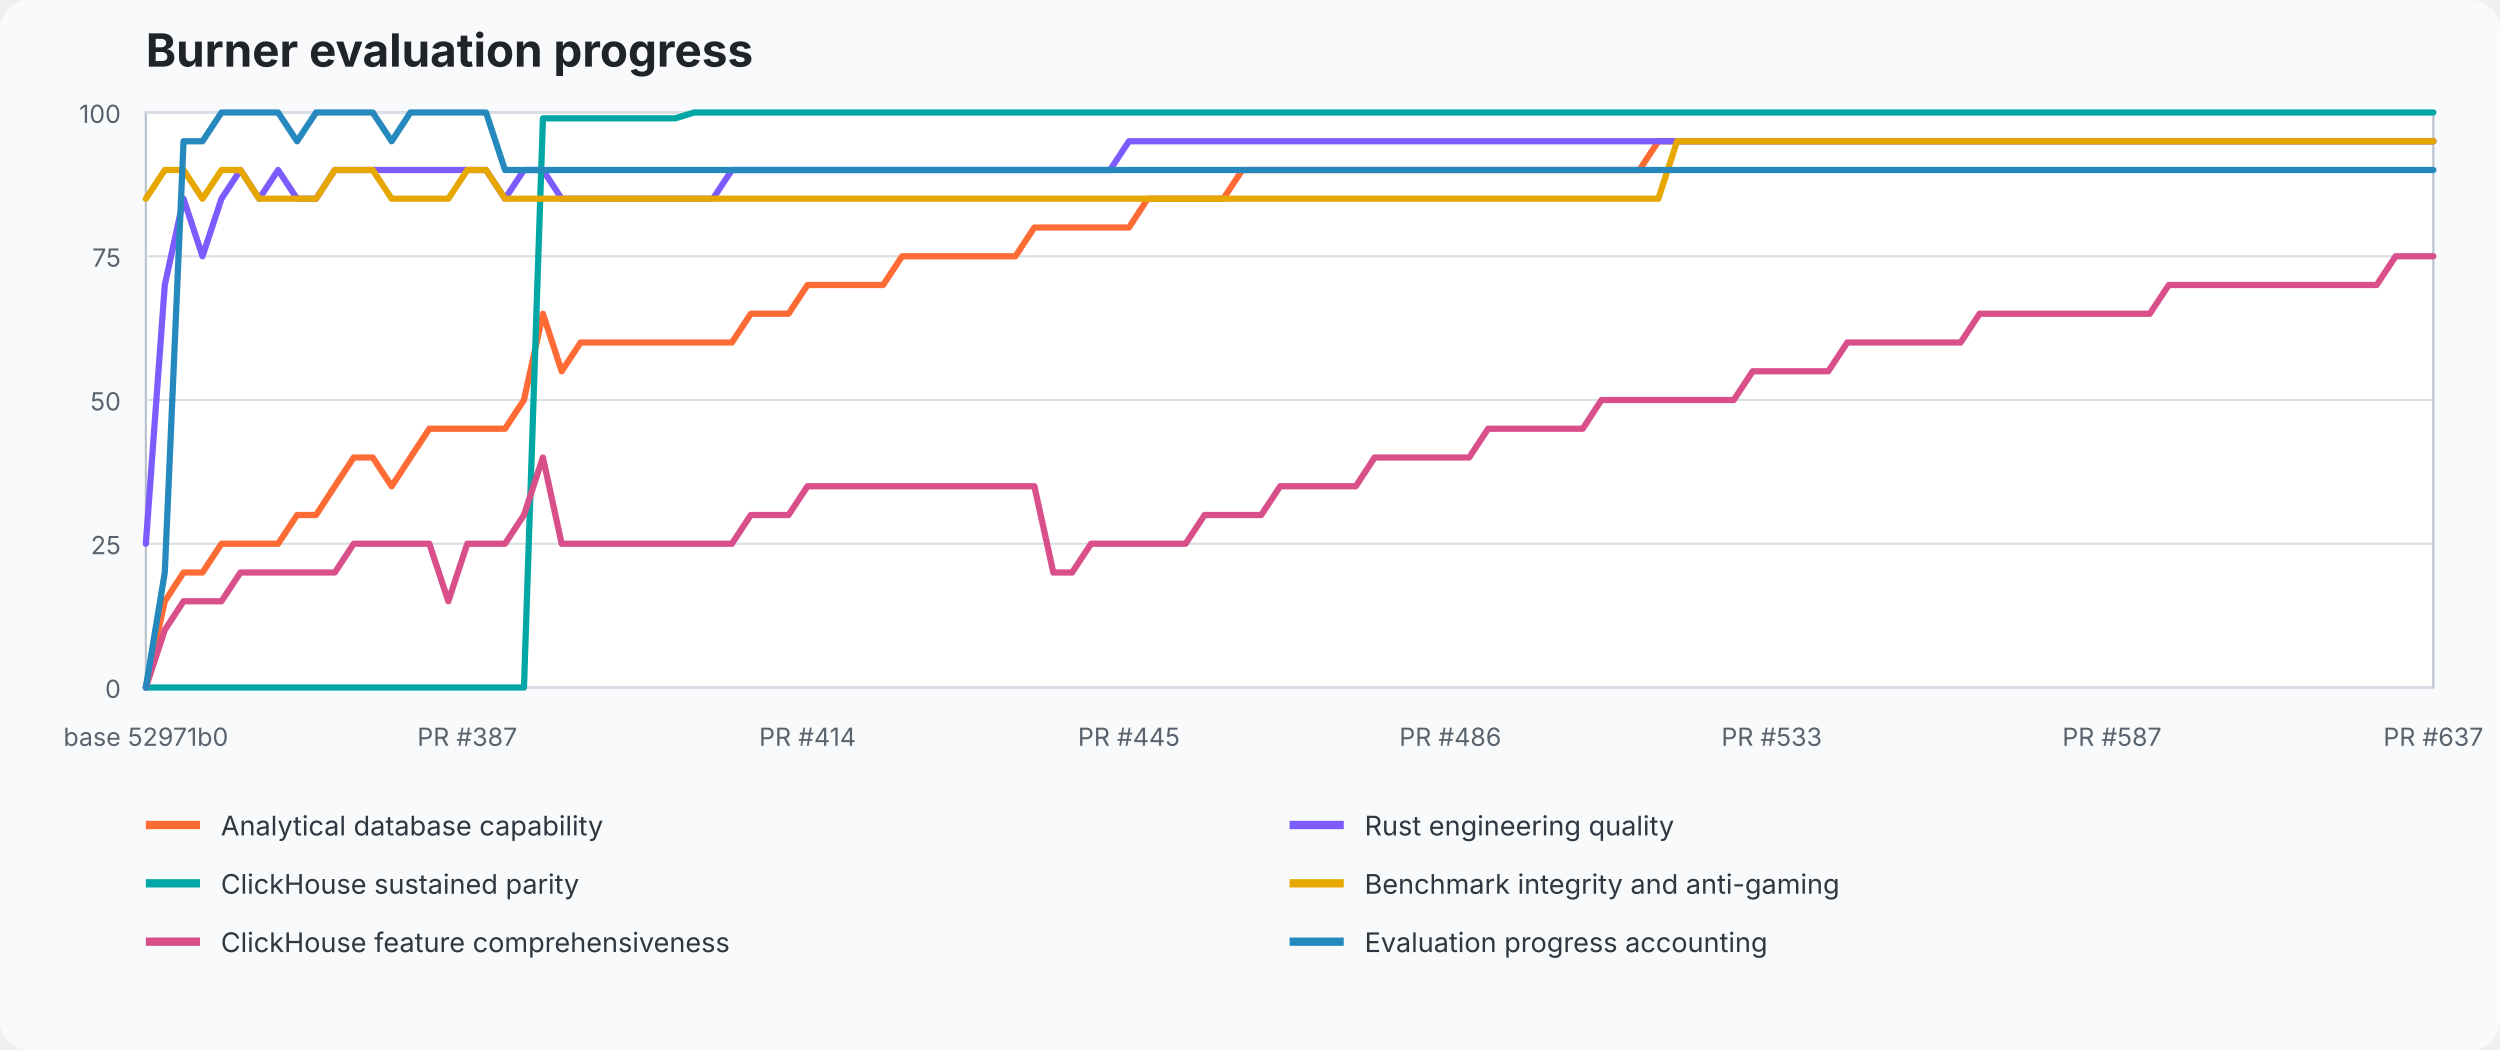
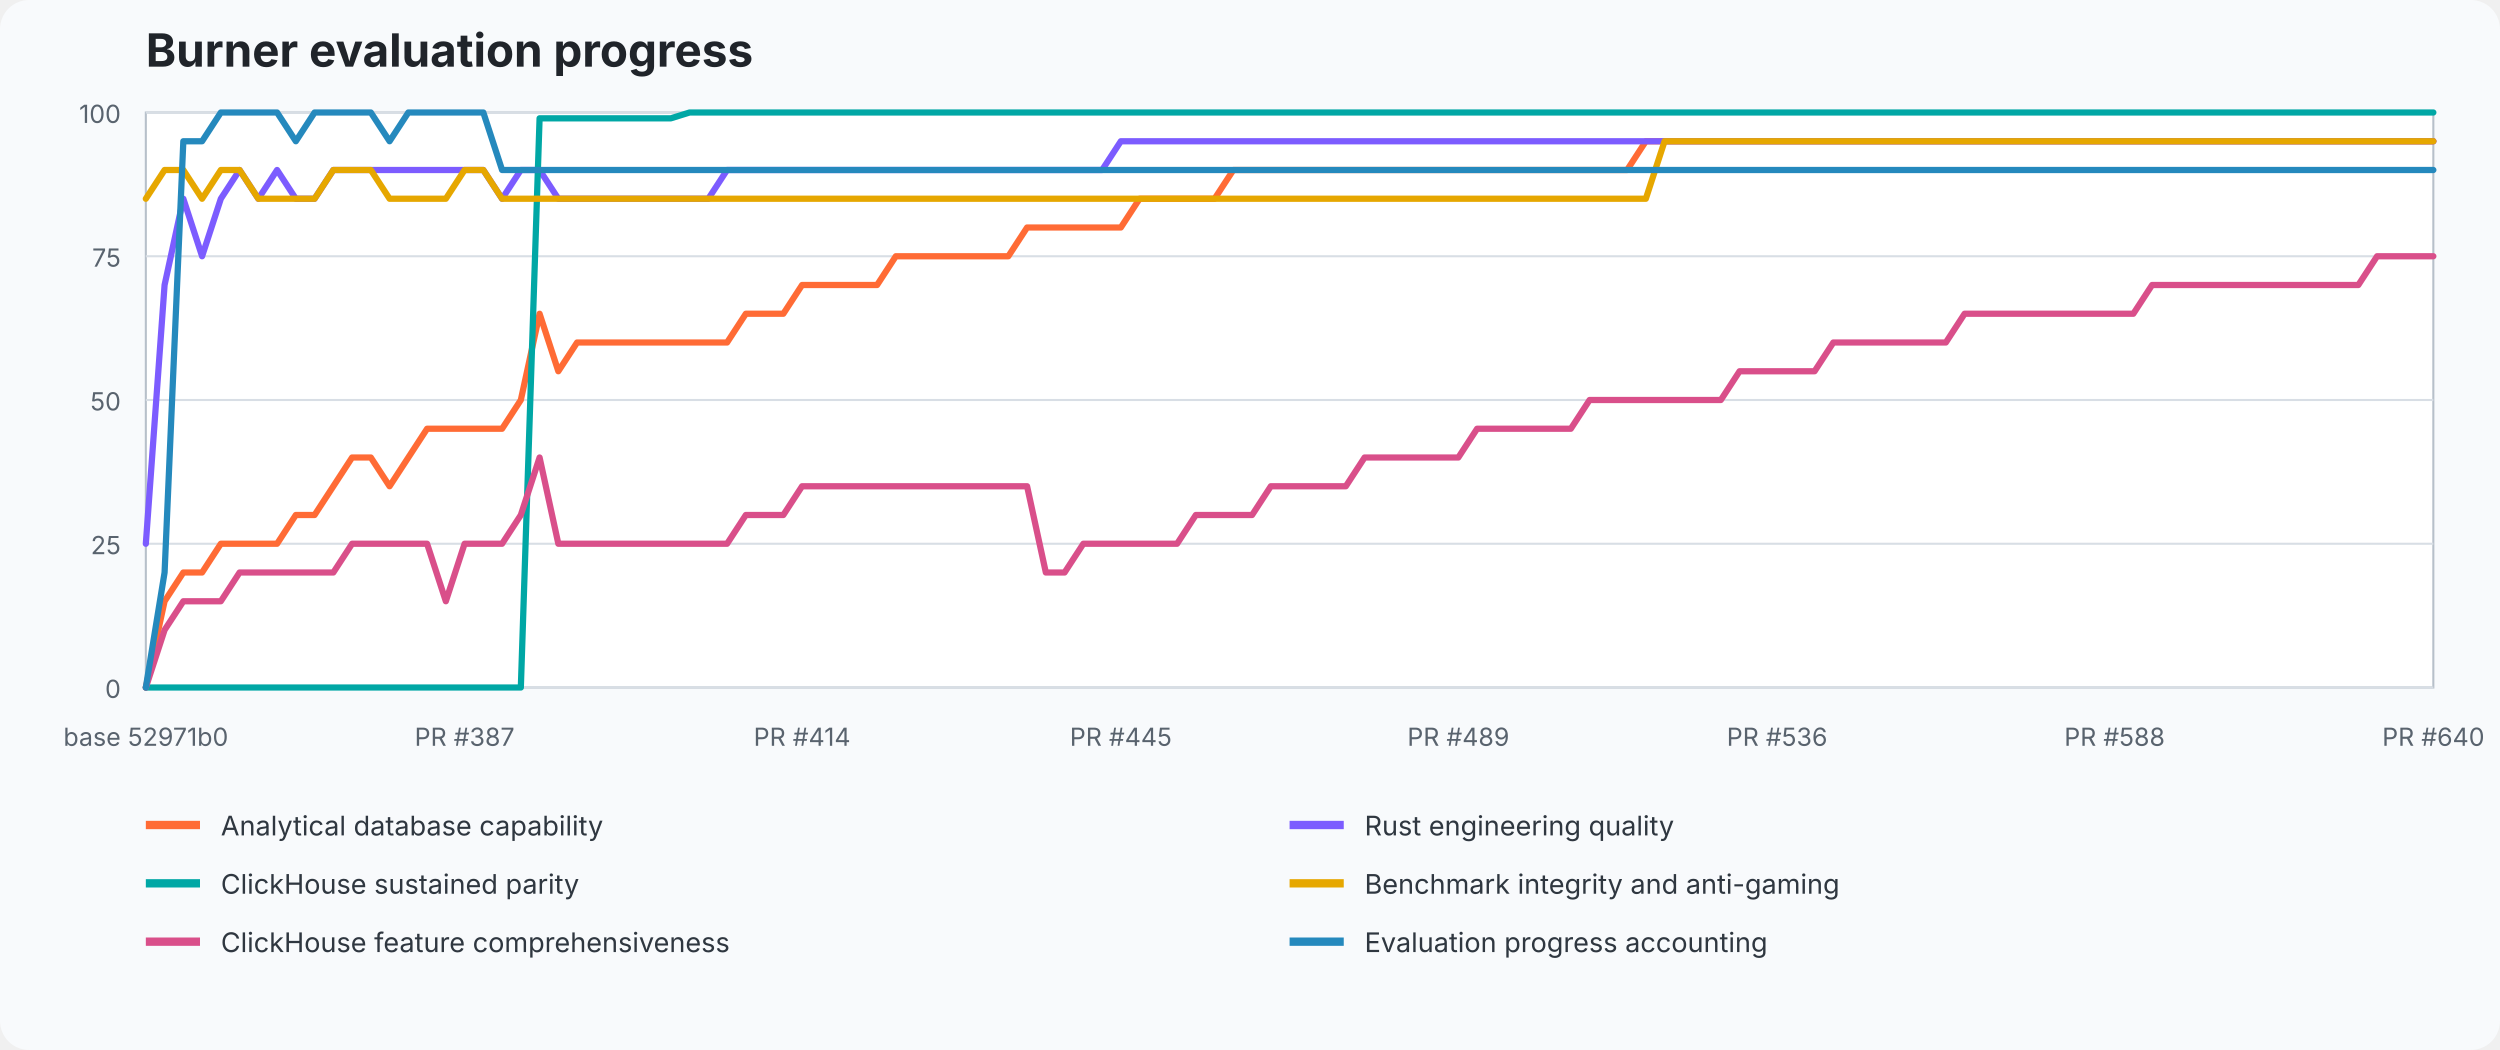
<svg xmlns="http://www.w3.org/2000/svg" width="1200" height="504" viewBox="0 0 1200 504" role="img" aria-labelledby="title desc">
  <style>text{font-family:ui-sans-serif,system-ui,-apple-system,BlinkMacSystemFont,"Segoe UI",sans-serif}.title{font-size:22px;font-weight:700;fill:#20242a}.axis{font-size:12px;fill:#59636e}.legend{font-size:13px;fill:#2f3740}.grid{stroke:#d8dee5;stroke-width:1}.plot{fill:#fff;stroke:#b7c0ca}</style>
  <rect width="100%" height="100%" fill="#f8fafc" rx="14" />
  <text x="70" y="32" class="title">Burner evaluation progress</text>
  <rect x="70" y="54" width="1098" height="276" class="plot" />
  <line x1="70" y1="330" x2="1168" y2="330" class="grid" />
  <text x="58" y="335" text-anchor="end" class="axis">0</text>
  <line x1="70" y1="261" x2="1168" y2="261" class="grid" />
  <text x="58" y="266" text-anchor="end" class="axis">25</text>
  <line x1="70" y1="192" x2="1168" y2="192" class="grid" />
  <text x="58" y="197" text-anchor="end" class="axis">50</text>
  <line x1="70" y1="123" x2="1168" y2="123" class="grid" />
  <text x="58" y="128" text-anchor="end" class="axis">75</text>
  <line x1="70" y1="54" x2="1168" y2="54" class="grid" />
  <text x="58" y="59" text-anchor="end" class="axis">100</text>
-   <polyline points="70.0,330.0 79.1,288.6 88.1,274.8 97.2,274.8 106.3,261.0 115.4,261.0 124.4,261.0 133.5,261.0 142.6,247.2 151.7,247.2 160.7,233.4 169.8,219.6 178.9,219.6 188.0,233.4 197.0,219.6 206.1,205.8 215.2,205.8 224.3,205.8 233.3,205.8 242.4,205.8 251.5,192.0 260.6,150.6 269.6,178.2 278.7,164.4 287.8,164.4 296.9,164.4 305.9,164.4 315.0,164.4 324.1,164.4 333.2,164.4 342.2,164.4 351.3,164.4 360.4,150.6 369.5,150.6 378.5,150.6 387.6,136.8 396.7,136.8 405.8,136.8 414.8,136.8 423.9,136.8 433.0,123.0 442.0,123.0 451.1,123.0 460.2,123.0 469.3,123.0 478.3,123.0 487.4,123.0 496.5,109.2 505.6,109.2 514.6,109.2 523.7,109.2 532.8,109.2 541.9,109.2 550.9,95.4 560.0,95.4 569.1,95.4 578.2,95.4 587.2,95.4 596.3,81.6 605.4,81.6 614.5,81.6 623.5,81.6 632.6,81.6 641.7,81.6 650.8,81.6 659.8,81.6 668.9,81.6 678.0,81.6 687.1,81.6 696.1,81.6 705.2,81.6 714.3,81.6 723.4,81.6 732.4,81.6 741.5,81.6 750.6,81.6 759.7,81.6 768.7,81.6 777.8,81.6 786.9,81.6 796.0,67.8 805.0,67.8 814.1,67.8 823.2,67.8 832.2,67.8 841.3,67.8 850.4,67.8 859.5,67.8 868.5,67.8 877.6,67.8 886.7,67.8 895.8,67.8 904.8,67.8 913.9,67.8 923.0,67.8 932.1,67.8 941.1,67.8 950.2,67.8 959.3,67.8 968.4,67.8 977.4,67.8 986.5,67.8 995.6,67.8 1004.7,67.8 1013.7,67.8 1022.8,67.8 1031.9,67.8 1041.0,67.8 1050.0,67.8 1059.1,67.8 1068.2,67.8 1077.3,67.8 1086.3,67.8 1095.4,67.8 1104.5,67.8 1113.6,67.8 1122.6,67.8 1131.7,67.8 1140.8,67.8 1149.9,67.8 1158.9,67.8 1168.0,67.8" fill="none" stroke="#ff6b35" stroke-width="3" stroke-linejoin="round" stroke-linecap="round" />
-   <polyline points="70.0,261.0 79.1,136.8 88.1,95.4 97.2,123.0 106.3,95.4 115.4,81.6 124.4,95.4 133.5,81.6 142.6,95.4 151.7,95.4 160.7,81.6 169.8,81.6 178.9,81.6 188.0,81.6 197.0,81.6 206.1,81.6 215.2,81.6 224.3,81.6 233.3,81.6 242.4,95.4 251.5,81.6 260.6,81.6 269.6,95.4 278.7,95.4 287.8,95.4 296.9,95.4 305.9,95.4 315.0,95.4 324.1,95.4 333.2,95.4 342.2,95.4 351.3,81.6 360.4,81.6 369.5,81.6 378.5,81.6 387.6,81.6 396.7,81.6 405.8,81.6 414.8,81.6 423.9,81.6 433.0,81.6 442.0,81.6 451.1,81.6 460.2,81.6 469.3,81.6 478.3,81.6 487.4,81.6 496.5,81.6 505.6,81.6 514.6,81.6 523.7,81.6 532.8,81.6 541.9,67.8 550.9,67.8 560.0,67.8 569.1,67.8 578.2,67.8 587.2,67.8 596.3,67.8 605.4,67.8 614.5,67.8 623.5,67.8 632.6,67.8 641.7,67.8 650.8,67.8 659.8,67.8 668.9,67.8 678.0,67.8 687.1,67.8 696.1,67.8 705.2,67.8 714.3,67.8 723.4,67.8 732.4,67.8 741.5,67.8 750.6,67.8 759.7,67.8 768.7,67.8 777.8,67.8 786.9,67.8 796.0,67.8 805.0,67.8 814.1,67.8 823.2,67.8 832.2,67.8 841.3,67.8 850.4,67.8 859.5,67.8 868.5,67.8 877.6,67.8 886.7,67.8 895.8,67.8 904.8,67.8 913.9,67.8 923.0,67.8 932.1,67.8 941.1,67.8 950.2,67.8 959.3,67.8 968.4,67.8 977.4,67.8 986.5,67.8 995.6,67.8 1004.7,67.8 1013.7,67.8 1022.8,67.8 1031.9,67.8 1041.0,67.8 1050.0,67.8 1059.1,67.8 1068.2,67.8 1077.3,67.8 1086.3,67.8 1095.4,67.8 1104.5,67.8 1113.6,67.8 1122.6,67.8 1131.7,67.8 1140.8,67.8 1149.9,67.8 1158.9,67.8 1168.0,67.8" fill="none" stroke="#7c5cff" stroke-width="3" stroke-linejoin="round" stroke-linecap="round" />
-   <polyline points="70.0,330.0 79.1,330.0 88.1,330.0 97.2,330.0 106.3,330.0 115.4,330.0 124.4,330.0 133.5,330.0 142.6,330.0 151.7,330.0 160.7,330.0 169.8,330.0 178.9,330.0 188.0,330.0 197.0,330.0 206.1,330.0 215.2,330.0 224.3,330.0 233.3,330.0 242.4,330.0 251.5,330.0 260.6,56.8 269.6,56.8 278.7,56.8 287.8,56.8 296.9,56.8 305.9,56.8 315.0,56.8 324.1,56.8 333.2,54.0 342.2,54.0 351.3,54.0 360.4,54.0 369.5,54.0 378.5,54.0 387.6,54.0 396.7,54.0 405.8,54.0 414.8,54.0 423.9,54.0 433.0,54.0 442.0,54.0 451.1,54.0 460.2,54.0 469.3,54.0 478.3,54.0 487.4,54.0 496.5,54.0 505.6,54.0 514.6,54.0 523.7,54.0 532.8,54.0 541.9,54.0 550.9,54.0 560.0,54.0 569.1,54.0 578.2,54.0 587.2,54.0 596.3,54.0 605.4,54.0 614.5,54.0 623.5,54.0 632.6,54.0 641.7,54.0 650.8,54.0 659.8,54.0 668.9,54.0 678.0,54.0 687.1,54.0 696.1,54.0 705.2,54.0 714.3,54.0 723.4,54.0 732.4,54.0 741.5,54.0 750.6,54.0 759.7,54.0 768.7,54.0 777.8,54.0 786.9,54.0 796.0,54.0 805.0,54.0 814.1,54.0 823.2,54.0 832.2,54.0 841.3,54.0 850.4,54.0 859.5,54.0 868.5,54.0 877.6,54.0 886.7,54.0 895.8,54.0 904.8,54.0 913.9,54.0 923.0,54.0 932.1,54.0 941.1,54.0 950.2,54.0 959.3,54.0 968.4,54.0 977.4,54.0 986.5,54.0 995.6,54.0 1004.7,54.0 1013.7,54.0 1022.8,54.0 1031.9,54.0 1041.0,54.0 1050.0,54.0 1059.1,54.0 1068.2,54.0 1077.3,54.0 1086.3,54.0 1095.4,54.0 1104.5,54.0 1113.6,54.0 1122.6,54.0 1131.7,54.0 1140.8,54.0 1149.9,54.0 1158.9,54.0 1168.0,54.0" fill="none" stroke="#00a7a5" stroke-width="3" stroke-linejoin="round" stroke-linecap="round" />
-   <polyline points="70.0,95.4 79.1,81.6 88.1,81.6 97.2,95.4 106.3,81.6 115.4,81.6 124.4,95.4 133.5,95.4 142.6,95.4 151.7,95.4 160.7,81.6 169.8,81.6 178.9,81.6 188.0,95.4 197.0,95.4 206.1,95.4 215.2,95.4 224.3,81.6 233.3,81.6 242.4,95.4 251.5,95.4 260.6,95.4 269.6,95.4 278.7,95.4 287.8,95.4 296.9,95.4 305.9,95.4 315.0,95.4 324.1,95.4 333.2,95.4 342.2,95.4 351.3,95.4 360.4,95.4 369.5,95.4 378.5,95.4 387.6,95.4 396.7,95.4 405.8,95.4 414.8,95.4 423.9,95.4 433.0,95.4 442.0,95.4 451.1,95.4 460.2,95.4 469.3,95.4 478.3,95.4 487.4,95.4 496.5,95.4 505.6,95.4 514.6,95.4 523.7,95.4 532.8,95.4 541.9,95.4 550.9,95.4 560.0,95.4 569.1,95.4 578.2,95.4 587.2,95.4 596.3,95.4 605.4,95.4 614.5,95.4 623.5,95.4 632.6,95.4 641.7,95.4 650.8,95.4 659.8,95.4 668.9,95.4 678.0,95.4 687.1,95.4 696.1,95.4 705.2,95.4 714.3,95.4 723.4,95.4 732.4,95.4 741.5,95.4 750.6,95.4 759.7,95.4 768.7,95.4 777.8,95.4 786.9,95.4 796.0,95.4 805.0,67.8 814.1,67.8 823.2,67.8 832.2,67.8 841.3,67.8 850.4,67.8 859.5,67.8 868.5,67.8 877.6,67.8 886.7,67.8 895.8,67.8 904.8,67.8 913.9,67.8 923.0,67.8 932.1,67.8 941.1,67.8 950.2,67.8 959.3,67.8 968.4,67.8 977.4,67.8 986.5,67.8 995.6,67.8 1004.7,67.8 1013.7,67.8 1022.8,67.8 1031.9,67.8 1041.0,67.8 1050.0,67.8 1059.1,67.8 1068.2,67.8 1077.3,67.8 1086.3,67.8 1095.4,67.8 1104.5,67.8 1113.6,67.8 1122.6,67.8 1131.7,67.8 1140.8,67.8 1149.9,67.8 1158.9,67.8 1168.0,67.8" fill="none" stroke="#e6a700" stroke-width="3" stroke-linejoin="round" stroke-linecap="round" />
-   <polyline points="70.0,330.0 79.1,302.4 88.1,288.6 97.2,288.6 106.3,288.6 115.4,274.8 124.4,274.8 133.5,274.8 142.6,274.8 151.7,274.8 160.7,274.8 169.8,261.0 178.9,261.0 188.0,261.0 197.0,261.0 206.1,261.0 215.2,288.6 224.3,261.0 233.3,261.0 242.4,261.0 251.5,247.2 260.6,219.6 269.6,261.0 278.7,261.0 287.8,261.0 296.9,261.0 305.9,261.0 315.0,261.0 324.1,261.0 333.2,261.0 342.2,261.0 351.3,261.0 360.4,247.2 369.5,247.2 378.5,247.2 387.6,233.4 396.7,233.4 405.8,233.4 414.8,233.4 423.9,233.4 433.0,233.4 442.0,233.4 451.1,233.4 460.2,233.4 469.3,233.4 478.3,233.4 487.4,233.4 496.5,233.4 505.6,274.8 514.6,274.8 523.7,261.0 532.8,261.0 541.9,261.0 550.9,261.0 560.0,261.0 569.1,261.0 578.2,247.2 587.2,247.2 596.3,247.2 605.4,247.2 614.5,233.4 623.5,233.4 632.6,233.4 641.7,233.4 650.8,233.4 659.8,219.6 668.9,219.6 678.0,219.6 687.1,219.6 696.1,219.6 705.2,219.6 714.3,205.8 723.4,205.8 732.4,205.8 741.5,205.8 750.6,205.8 759.7,205.8 768.7,192.0 777.8,192.0 786.9,192.0 796.0,192.0 805.0,192.0 814.1,192.0 823.2,192.0 832.2,192.0 841.3,178.2 850.4,178.2 859.5,178.2 868.5,178.2 877.6,178.2 886.7,164.4 895.8,164.4 904.8,164.4 913.9,164.4 923.0,164.4 932.1,164.4 941.1,164.4 950.2,150.6 959.3,150.6 968.4,150.6 977.4,150.6 986.5,150.6 995.6,150.6 1004.7,150.6 1013.7,150.6 1022.8,150.6 1031.9,150.6 1041.0,136.8 1050.0,136.8 1059.1,136.8 1068.2,136.8 1077.3,136.8 1086.3,136.8 1095.4,136.8 1104.5,136.8 1113.6,136.8 1122.6,136.8 1131.7,136.8 1140.8,136.8 1149.9,123.0 1158.9,123.0 1168.0,123.0" fill="none" stroke="#d94f8a" stroke-width="3" stroke-linejoin="round" stroke-linecap="round" />
-   <polyline points="70.0,330.0 79.1,274.8 88.1,67.8 97.2,67.8 106.3,54.0 115.4,54.0 124.4,54.0 133.5,54.0 142.6,67.8 151.7,54.0 160.7,54.0 169.8,54.0 178.9,54.0 188.0,67.8 197.0,54.0 206.1,54.0 215.2,54.0 224.3,54.0 233.3,54.0 242.4,81.6 251.5,81.6 260.6,81.6 269.6,81.6 278.7,81.6 287.8,81.6 296.9,81.6 305.9,81.6 315.0,81.6 324.1,81.6 333.2,81.6 342.2,81.6 351.3,81.6 360.4,81.6 369.5,81.6 378.5,81.6 387.6,81.6 396.7,81.6 405.8,81.6 414.8,81.6 423.9,81.6 433.0,81.6 442.0,81.6 451.1,81.6 460.2,81.6 469.3,81.6 478.3,81.6 487.4,81.6 496.5,81.6 505.6,81.6 514.6,81.6 523.7,81.6 532.8,81.6 541.9,81.6 550.9,81.6 560.0,81.6 569.1,81.6 578.2,81.6 587.2,81.6 596.3,81.6 605.4,81.6 614.5,81.6 623.5,81.6 632.6,81.6 641.7,81.6 650.8,81.6 659.8,81.6 668.9,81.6 678.0,81.6 687.1,81.6 696.1,81.6 705.2,81.6 714.3,81.6 723.4,81.6 732.4,81.6 741.5,81.6 750.6,81.6 759.7,81.6 768.7,81.6 777.8,81.6 786.9,81.6 796.0,81.6 805.0,81.6 814.1,81.6 823.2,81.6 832.2,81.6 841.3,81.6 850.4,81.6 859.5,81.6 868.5,81.6 877.6,81.6 886.7,81.6 895.8,81.6 904.8,81.6 913.9,81.6 923.0,81.6 932.1,81.6 941.1,81.6 950.2,81.6 959.3,81.6 968.4,81.6 977.4,81.6 986.5,81.6 995.6,81.6 1004.7,81.6 1013.7,81.6 1022.8,81.6 1031.9,81.6 1041.0,81.6 1050.0,81.6 1059.1,81.6 1068.2,81.6 1077.3,81.6 1086.3,81.6 1095.4,81.6 1104.5,81.6 1113.6,81.6 1122.6,81.6 1131.7,81.6 1140.8,81.6 1149.9,81.6 1158.9,81.6 1168.0,81.6" fill="none" stroke="#2589bd" stroke-width="3" stroke-linejoin="round" stroke-linecap="round" />
+   <polyline points="70.0,330.0 79.0,288.6 88.0,274.8 97.0,274.8 106.0,261.0 115.0,261.0 124.0,261.0 133.0,261.0 142.0,247.2 151.0,247.2 160.0,233.4 169.0,219.6 178.0,219.6 187.0,233.4 196.0,219.6 205.0,205.8 214.0,205.8 223.0,205.8 232.0,205.8 241.0,205.8 250.0,192.0 259.0,150.6 268.0,178.2 277.0,164.4 286.0,164.4 295.0,164.4 304.0,164.4 313.0,164.4 322.0,164.4 331.0,164.4 340.0,164.4 349.0,164.4 358.0,150.6 367.0,150.6 376.0,150.6 385.0,136.8 394.0,136.8 403.0,136.8 412.0,136.8 421.0,136.8 430.0,123.0 439.0,123.0 448.0,123.0 457.0,123.0 466.0,123.0 475.0,123.0 484.0,123.0 493.0,109.2 502.0,109.2 511.0,109.2 520.0,109.2 529.0,109.2 538.0,109.2 547.0,95.4 556.0,95.4 565.0,95.4 574.0,95.4 583.0,95.4 592.0,81.6 601.0,81.6 610.0,81.6 619.0,81.6 628.0,81.6 637.0,81.6 646.0,81.6 655.0,81.6 664.0,81.6 673.0,81.6 682.0,81.6 691.0,81.6 700.0,81.6 709.0,81.6 718.0,81.6 727.0,81.6 736.0,81.6 745.0,81.6 754.0,81.6 763.0,81.6 772.0,81.6 781.0,81.6 790.0,67.8 799.0,67.8 808.0,67.8 817.0,67.8 826.0,67.8 835.0,67.8 844.0,67.8 853.0,67.8 862.0,67.8 871.0,67.8 880.0,67.8 889.0,67.8 898.0,67.8 907.0,67.8 916.0,67.8 925.0,67.8 934.0,67.8 943.0,67.8 952.0,67.8 961.0,67.8 970.0,67.8 979.0,67.8 988.0,67.8 997.0,67.8 1006.0,67.8 1015.0,67.8 1024.0,67.8 1033.0,67.8 1042.0,67.8 1051.0,67.8 1060.0,67.8 1069.0,67.8 1078.0,67.8 1087.0,67.8 1096.0,67.8 1105.0,67.8 1114.0,67.8 1123.0,67.8 1132.0,67.8 1141.0,67.8 1150.0,67.8 1159.0,67.8 1168.0,67.8" fill="none" stroke="#ff6b35" stroke-width="3" stroke-linejoin="round" stroke-linecap="round" />
+   <polyline points="70.0,261.0 79.0,136.8 88.0,95.4 97.0,123.0 106.0,95.4 115.0,81.6 124.0,95.4 133.0,81.6 142.0,95.4 151.0,95.4 160.0,81.6 169.0,81.6 178.0,81.6 187.0,81.6 196.0,81.6 205.0,81.6 214.0,81.6 223.0,81.6 232.0,81.6 241.0,95.4 250.0,81.6 259.0,81.6 268.0,95.4 277.0,95.4 286.0,95.4 295.0,95.4 304.0,95.4 313.0,95.4 322.0,95.4 331.0,95.4 340.0,95.4 349.0,81.6 358.0,81.6 367.0,81.6 376.0,81.6 385.0,81.6 394.0,81.6 403.0,81.6 412.0,81.6 421.0,81.6 430.0,81.6 439.0,81.6 448.0,81.6 457.0,81.6 466.0,81.6 475.0,81.6 484.0,81.6 493.0,81.6 502.0,81.6 511.0,81.6 520.0,81.6 529.0,81.6 538.0,67.8 547.0,67.8 556.0,67.8 565.0,67.8 574.0,67.8 583.0,67.8 592.0,67.8 601.0,67.8 610.0,67.8 619.0,67.8 628.0,67.8 637.0,67.8 646.0,67.8 655.0,67.8 664.0,67.8 673.0,67.8 682.0,67.8 691.0,67.8 700.0,67.8 709.0,67.8 718.0,67.8 727.0,67.8 736.0,67.8 745.0,67.8 754.0,67.8 763.0,67.8 772.0,67.8 781.0,67.8 790.0,67.8 799.0,67.8 808.0,67.8 817.0,67.8 826.0,67.8 835.0,67.8 844.0,67.8 853.0,67.8 862.0,67.8 871.0,67.8 880.0,67.8 889.0,67.8 898.0,67.8 907.0,67.8 916.0,67.8 925.0,67.8 934.0,67.8 943.0,67.8 952.0,67.8 961.0,67.8 970.0,67.8 979.0,67.8 988.0,67.8 997.0,67.8 1006.0,67.8 1015.0,67.8 1024.0,67.8 1033.0,67.8 1042.0,67.8 1051.0,67.8 1060.0,67.8 1069.0,67.8 1078.0,67.8 1087.0,67.8 1096.0,67.8 1105.0,67.8 1114.0,67.8 1123.0,67.8 1132.0,67.8 1141.0,67.8 1150.0,67.8 1159.0,67.8 1168.0,67.8" fill="none" stroke="#7c5cff" stroke-width="3" stroke-linejoin="round" stroke-linecap="round" />
+   <polyline points="70.0,330.0 79.0,330.0 88.0,330.0 97.0,330.0 106.0,330.0 115.0,330.0 124.0,330.0 133.0,330.0 142.0,330.0 151.0,330.0 160.0,330.0 169.0,330.0 178.0,330.0 187.0,330.0 196.0,330.0 205.0,330.0 214.0,330.0 223.0,330.0 232.0,330.0 241.0,330.0 250.0,330.0 259.0,56.8 268.0,56.8 277.0,56.8 286.0,56.8 295.0,56.8 304.0,56.8 313.0,56.8 322.0,56.8 331.0,54.0 340.0,54.0 349.0,54.0 358.0,54.0 367.0,54.0 376.0,54.0 385.0,54.0 394.0,54.0 403.0,54.0 412.0,54.0 421.0,54.0 430.0,54.0 439.0,54.0 448.0,54.0 457.0,54.0 466.0,54.0 475.0,54.0 484.0,54.0 493.0,54.0 502.0,54.0 511.0,54.0 520.0,54.0 529.0,54.0 538.0,54.0 547.0,54.0 556.0,54.0 565.0,54.0 574.0,54.0 583.0,54.0 592.0,54.0 601.0,54.0 610.0,54.0 619.0,54.0 628.0,54.0 637.0,54.0 646.0,54.0 655.0,54.0 664.0,54.0 673.0,54.0 682.0,54.0 691.0,54.0 700.0,54.0 709.0,54.0 718.0,54.0 727.0,54.0 736.0,54.0 745.0,54.0 754.0,54.0 763.0,54.0 772.0,54.0 781.0,54.0 790.0,54.0 799.0,54.0 808.0,54.0 817.0,54.0 826.0,54.0 835.0,54.0 844.0,54.0 853.0,54.0 862.0,54.0 871.0,54.0 880.0,54.0 889.0,54.0 898.0,54.0 907.0,54.0 916.0,54.0 925.0,54.0 934.0,54.0 943.0,54.0 952.0,54.0 961.0,54.0 970.0,54.0 979.0,54.0 988.0,54.0 997.0,54.0 1006.0,54.0 1015.0,54.0 1024.0,54.0 1033.0,54.0 1042.0,54.0 1051.0,54.0 1060.0,54.0 1069.0,54.0 1078.0,54.0 1087.0,54.0 1096.0,54.0 1105.0,54.0 1114.0,54.0 1123.0,54.0 1132.0,54.0 1141.0,54.0 1150.0,54.0 1159.0,54.0 1168.0,54.0" fill="none" stroke="#00a7a5" stroke-width="3" stroke-linejoin="round" stroke-linecap="round" />
+   <polyline points="70.0,95.4 79.0,81.6 88.0,81.6 97.0,95.4 106.0,81.6 115.0,81.6 124.0,95.4 133.0,95.4 142.0,95.4 151.0,95.4 160.0,81.6 169.0,81.6 178.0,81.6 187.0,95.4 196.0,95.4 205.0,95.4 214.0,95.4 223.0,81.6 232.0,81.6 241.0,95.4 250.0,95.4 259.0,95.4 268.0,95.4 277.0,95.4 286.0,95.4 295.0,95.4 304.0,95.4 313.0,95.4 322.0,95.4 331.0,95.4 340.0,95.4 349.0,95.4 358.0,95.4 367.0,95.4 376.0,95.4 385.0,95.4 394.0,95.4 403.0,95.4 412.0,95.4 421.0,95.4 430.0,95.4 439.0,95.4 448.0,95.4 457.0,95.4 466.0,95.4 475.0,95.4 484.0,95.4 493.0,95.4 502.0,95.4 511.0,95.4 520.0,95.4 529.0,95.4 538.0,95.4 547.0,95.4 556.0,95.4 565.0,95.4 574.0,95.4 583.0,95.4 592.0,95.4 601.0,95.4 610.0,95.4 619.0,95.4 628.0,95.4 637.0,95.4 646.0,95.4 655.0,95.4 664.0,95.4 673.0,95.4 682.0,95.4 691.0,95.4 700.0,95.4 709.0,95.4 718.0,95.4 727.0,95.4 736.0,95.4 745.0,95.4 754.0,95.4 763.0,95.4 772.0,95.4 781.0,95.4 790.0,95.4 799.0,67.8 808.0,67.8 817.0,67.8 826.0,67.8 835.0,67.8 844.0,67.8 853.0,67.8 862.0,67.8 871.0,67.8 880.0,67.8 889.0,67.8 898.0,67.8 907.0,67.8 916.0,67.8 925.0,67.8 934.0,67.8 943.0,67.8 952.0,67.8 961.0,67.8 970.0,67.8 979.0,67.8 988.0,67.8 997.0,67.8 1006.0,67.8 1015.0,67.8 1024.0,67.8 1033.0,67.8 1042.0,67.8 1051.0,67.8 1060.0,67.8 1069.0,67.8 1078.0,67.8 1087.0,67.8 1096.0,67.8 1105.0,67.8 1114.0,67.8 1123.0,67.8 1132.0,67.8 1141.0,67.8 1150.0,67.8 1159.0,67.8 1168.0,67.8" fill="none" stroke="#e6a700" stroke-width="3" stroke-linejoin="round" stroke-linecap="round" />
+   <polyline points="70.0,330.0 79.0,302.4 88.0,288.6 97.0,288.6 106.0,288.6 115.0,274.8 124.0,274.8 133.0,274.8 142.0,274.8 151.0,274.8 160.0,274.8 169.0,261.0 178.0,261.0 187.0,261.0 196.0,261.0 205.0,261.0 214.0,288.6 223.0,261.0 232.0,261.0 241.0,261.0 250.0,247.2 259.0,219.6 268.0,261.0 277.0,261.0 286.0,261.0 295.0,261.0 304.0,261.0 313.0,261.0 322.0,261.0 331.0,261.0 340.0,261.0 349.0,261.0 358.0,247.2 367.0,247.2 376.0,247.2 385.0,233.4 394.0,233.4 403.0,233.4 412.0,233.4 421.0,233.4 430.0,233.4 439.0,233.4 448.0,233.4 457.0,233.4 466.0,233.4 475.0,233.4 484.0,233.4 493.0,233.4 502.0,274.8 511.0,274.8 520.0,261.0 529.0,261.0 538.0,261.0 547.0,261.0 556.0,261.0 565.0,261.0 574.0,247.2 583.0,247.2 592.0,247.2 601.0,247.2 610.0,233.4 619.0,233.4 628.0,233.4 637.0,233.4 646.0,233.4 655.0,219.6 664.0,219.6 673.0,219.6 682.0,219.6 691.0,219.6 700.0,219.6 709.0,205.8 718.0,205.8 727.0,205.8 736.0,205.8 745.0,205.8 754.0,205.8 763.0,192.0 772.0,192.0 781.0,192.0 790.0,192.0 799.0,192.0 808.0,192.0 817.0,192.0 826.0,192.0 835.0,178.2 844.0,178.2 853.0,178.2 862.0,178.2 871.0,178.2 880.0,164.4 889.0,164.4 898.0,164.4 907.0,164.4 916.0,164.4 925.0,164.4 934.0,164.4 943.0,150.6 952.0,150.6 961.0,150.6 970.0,150.6 979.0,150.6 988.0,150.6 997.0,150.6 1006.0,150.6 1015.0,150.6 1024.0,150.6 1033.0,136.8 1042.0,136.8 1051.0,136.8 1060.0,136.8 1069.0,136.8 1078.0,136.8 1087.0,136.8 1096.0,136.8 1105.0,136.8 1114.0,136.8 1123.0,136.8 1132.0,136.8 1141.0,123.0 1150.0,123.0 1159.0,123.0 1168.0,123.0" fill="none" stroke="#d94f8a" stroke-width="3" stroke-linejoin="round" stroke-linecap="round" />
+   <polyline points="70.0,330.0 79.0,274.8 88.0,67.8 97.0,67.8 106.0,54.0 115.0,54.0 124.0,54.0 133.0,54.0 142.0,67.8 151.0,54.0 160.0,54.0 169.0,54.0 178.0,54.0 187.0,67.8 196.0,54.0 205.0,54.0 214.0,54.0 223.0,54.0 232.0,54.0 241.0,81.6 250.0,81.6 259.0,81.6 268.0,81.6 277.0,81.6 286.0,81.6 295.0,81.6 304.0,81.6 313.0,81.6 322.0,81.6 331.0,81.6 340.0,81.6 349.0,81.6 358.0,81.6 367.0,81.6 376.0,81.6 385.0,81.6 394.0,81.6 403.0,81.6 412.0,81.6 421.0,81.6 430.0,81.6 439.0,81.6 448.0,81.6 457.0,81.6 466.0,81.6 475.0,81.6 484.0,81.6 493.0,81.6 502.0,81.6 511.0,81.6 520.0,81.6 529.0,81.6 538.0,81.6 547.0,81.6 556.0,81.6 565.0,81.6 574.0,81.6 583.0,81.6 592.0,81.6 601.0,81.6 610.0,81.6 619.0,81.6 628.0,81.6 637.0,81.6 646.0,81.6 655.0,81.6 664.0,81.6 673.0,81.6 682.0,81.6 691.0,81.6 700.0,81.6 709.0,81.6 718.0,81.6 727.0,81.6 736.0,81.6 745.0,81.6 754.0,81.6 763.0,81.6 772.0,81.6 781.0,81.6 790.0,81.6 799.0,81.6 808.0,81.6 817.0,81.6 826.0,81.6 835.0,81.6 844.0,81.6 853.0,81.6 862.0,81.6 871.0,81.6 880.0,81.6 889.0,81.6 898.0,81.6 907.0,81.6 916.0,81.6 925.0,81.6 934.0,81.6 943.0,81.6 952.0,81.6 961.0,81.6 970.0,81.6 979.0,81.6 988.0,81.6 997.0,81.6 1006.0,81.6 1015.0,81.6 1024.0,81.6 1033.0,81.6 1042.0,81.6 1051.0,81.6 1060.0,81.6 1069.0,81.6 1078.0,81.6 1087.0,81.6 1096.0,81.6 1105.0,81.6 1114.0,81.6 1123.0,81.6 1132.0,81.6 1141.0,81.6 1150.0,81.6 1159.0,81.6 1168.0,81.6" fill="none" stroke="#2589bd" stroke-width="3" stroke-linejoin="round" stroke-linecap="round" />
  <text x="70" y="358" text-anchor="middle" class="axis">base 52971b0</text>
-   <text x="224.264" y="358" text-anchor="middle" class="axis">PR #387</text>
-   <text x="387.603" y="358" text-anchor="middle" class="axis">PR #414</text>
-   <text x="541.868" y="358" text-anchor="middle" class="axis">PR #445</text>
-   <text x="696.132" y="358" text-anchor="middle" class="axis">PR #486</text>
-   <text x="850.397" y="358" text-anchor="middle" class="axis">PR #533</text>
-   <text x="1013.736" y="358" text-anchor="middle" class="axis">PR #587</text>
-   <text x="1168" y="358" text-anchor="middle" class="axis">PR #637</text>
+   <text x="223" y="358" text-anchor="middle" class="axis">PR #387</text>
+   <text x="385" y="358" text-anchor="middle" class="axis">PR #414</text>
+   <text x="538" y="358" text-anchor="middle" class="axis">PR #445</text>
+   <text x="700" y="358" text-anchor="middle" class="axis">PR #489</text>
+   <text x="853" y="358" text-anchor="middle" class="axis">PR #536</text>
+   <text x="1015" y="358" text-anchor="middle" class="axis">PR #588</text>
+   <text x="1168" y="358" text-anchor="middle" class="axis">PR #640</text>
  <line x1="70" y1="396" x2="96" y2="396" stroke="#ff6b35" stroke-width="4" />
  <text x="106" y="401" class="legend">Analytical database capability</text>
  <line x1="619" y1="396" x2="645" y2="396" stroke="#7c5cff" stroke-width="4" />
  <text x="655" y="401" class="legend">Rust engineering quality</text>
  <line x1="70" y1="424" x2="96" y2="424" stroke="#00a7a5" stroke-width="4" />
  <text x="106" y="429" class="legend">ClickHouse sustained parity</text>
  <line x1="619" y1="424" x2="645" y2="424" stroke="#e6a700" stroke-width="4" />
  <text x="655" y="429" class="legend">Benchmark integrity and anti-gaming</text>
  <line x1="70" y1="452" x2="96" y2="452" stroke="#d94f8a" stroke-width="4" />
  <text x="106" y="457" class="legend">ClickHouse feature comprehensiveness</text>
  <line x1="619" y1="452" x2="645" y2="452" stroke="#2589bd" stroke-width="4" />
  <text x="655" y="457" class="legend">Evaluation progress accounting</text>
</svg>
